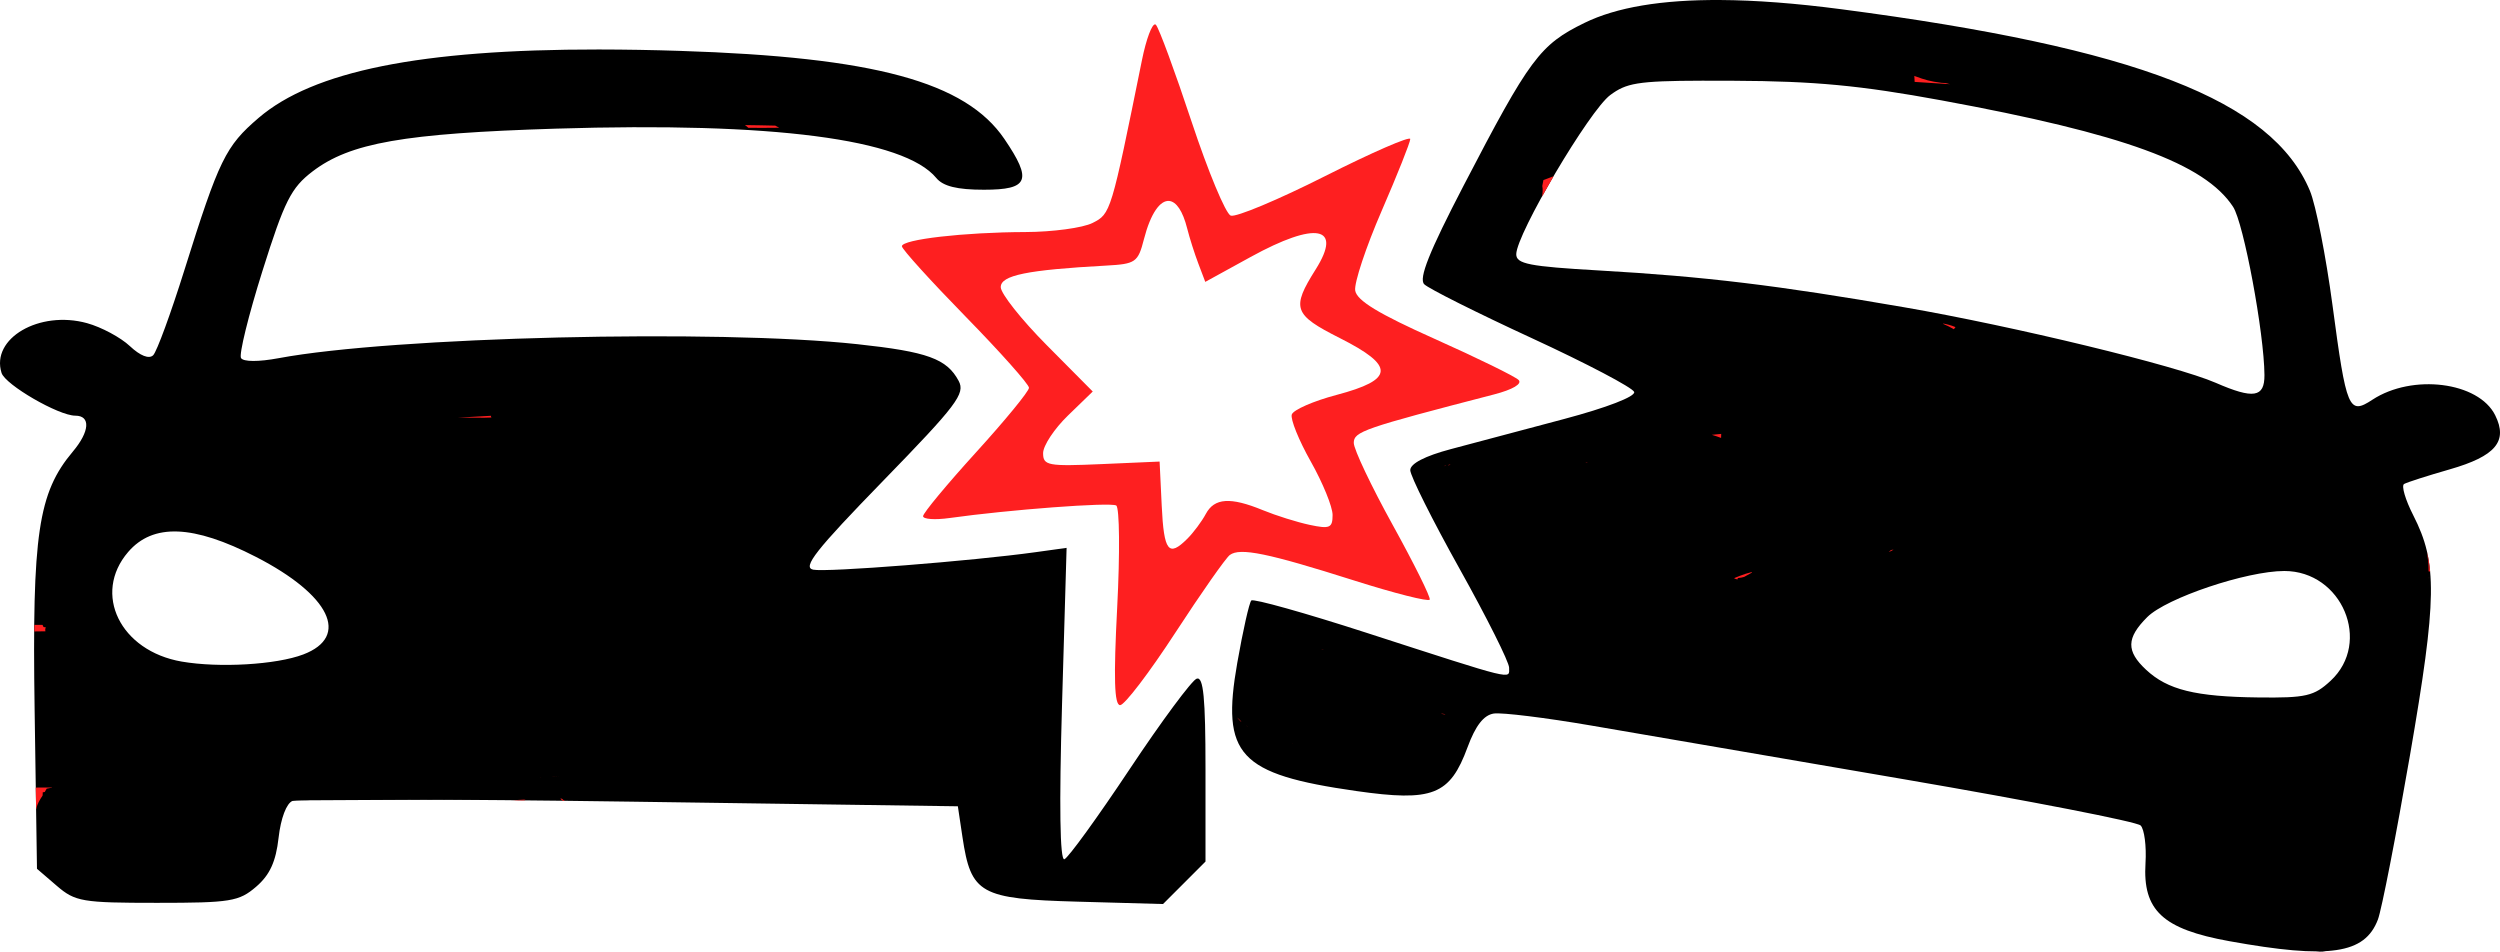
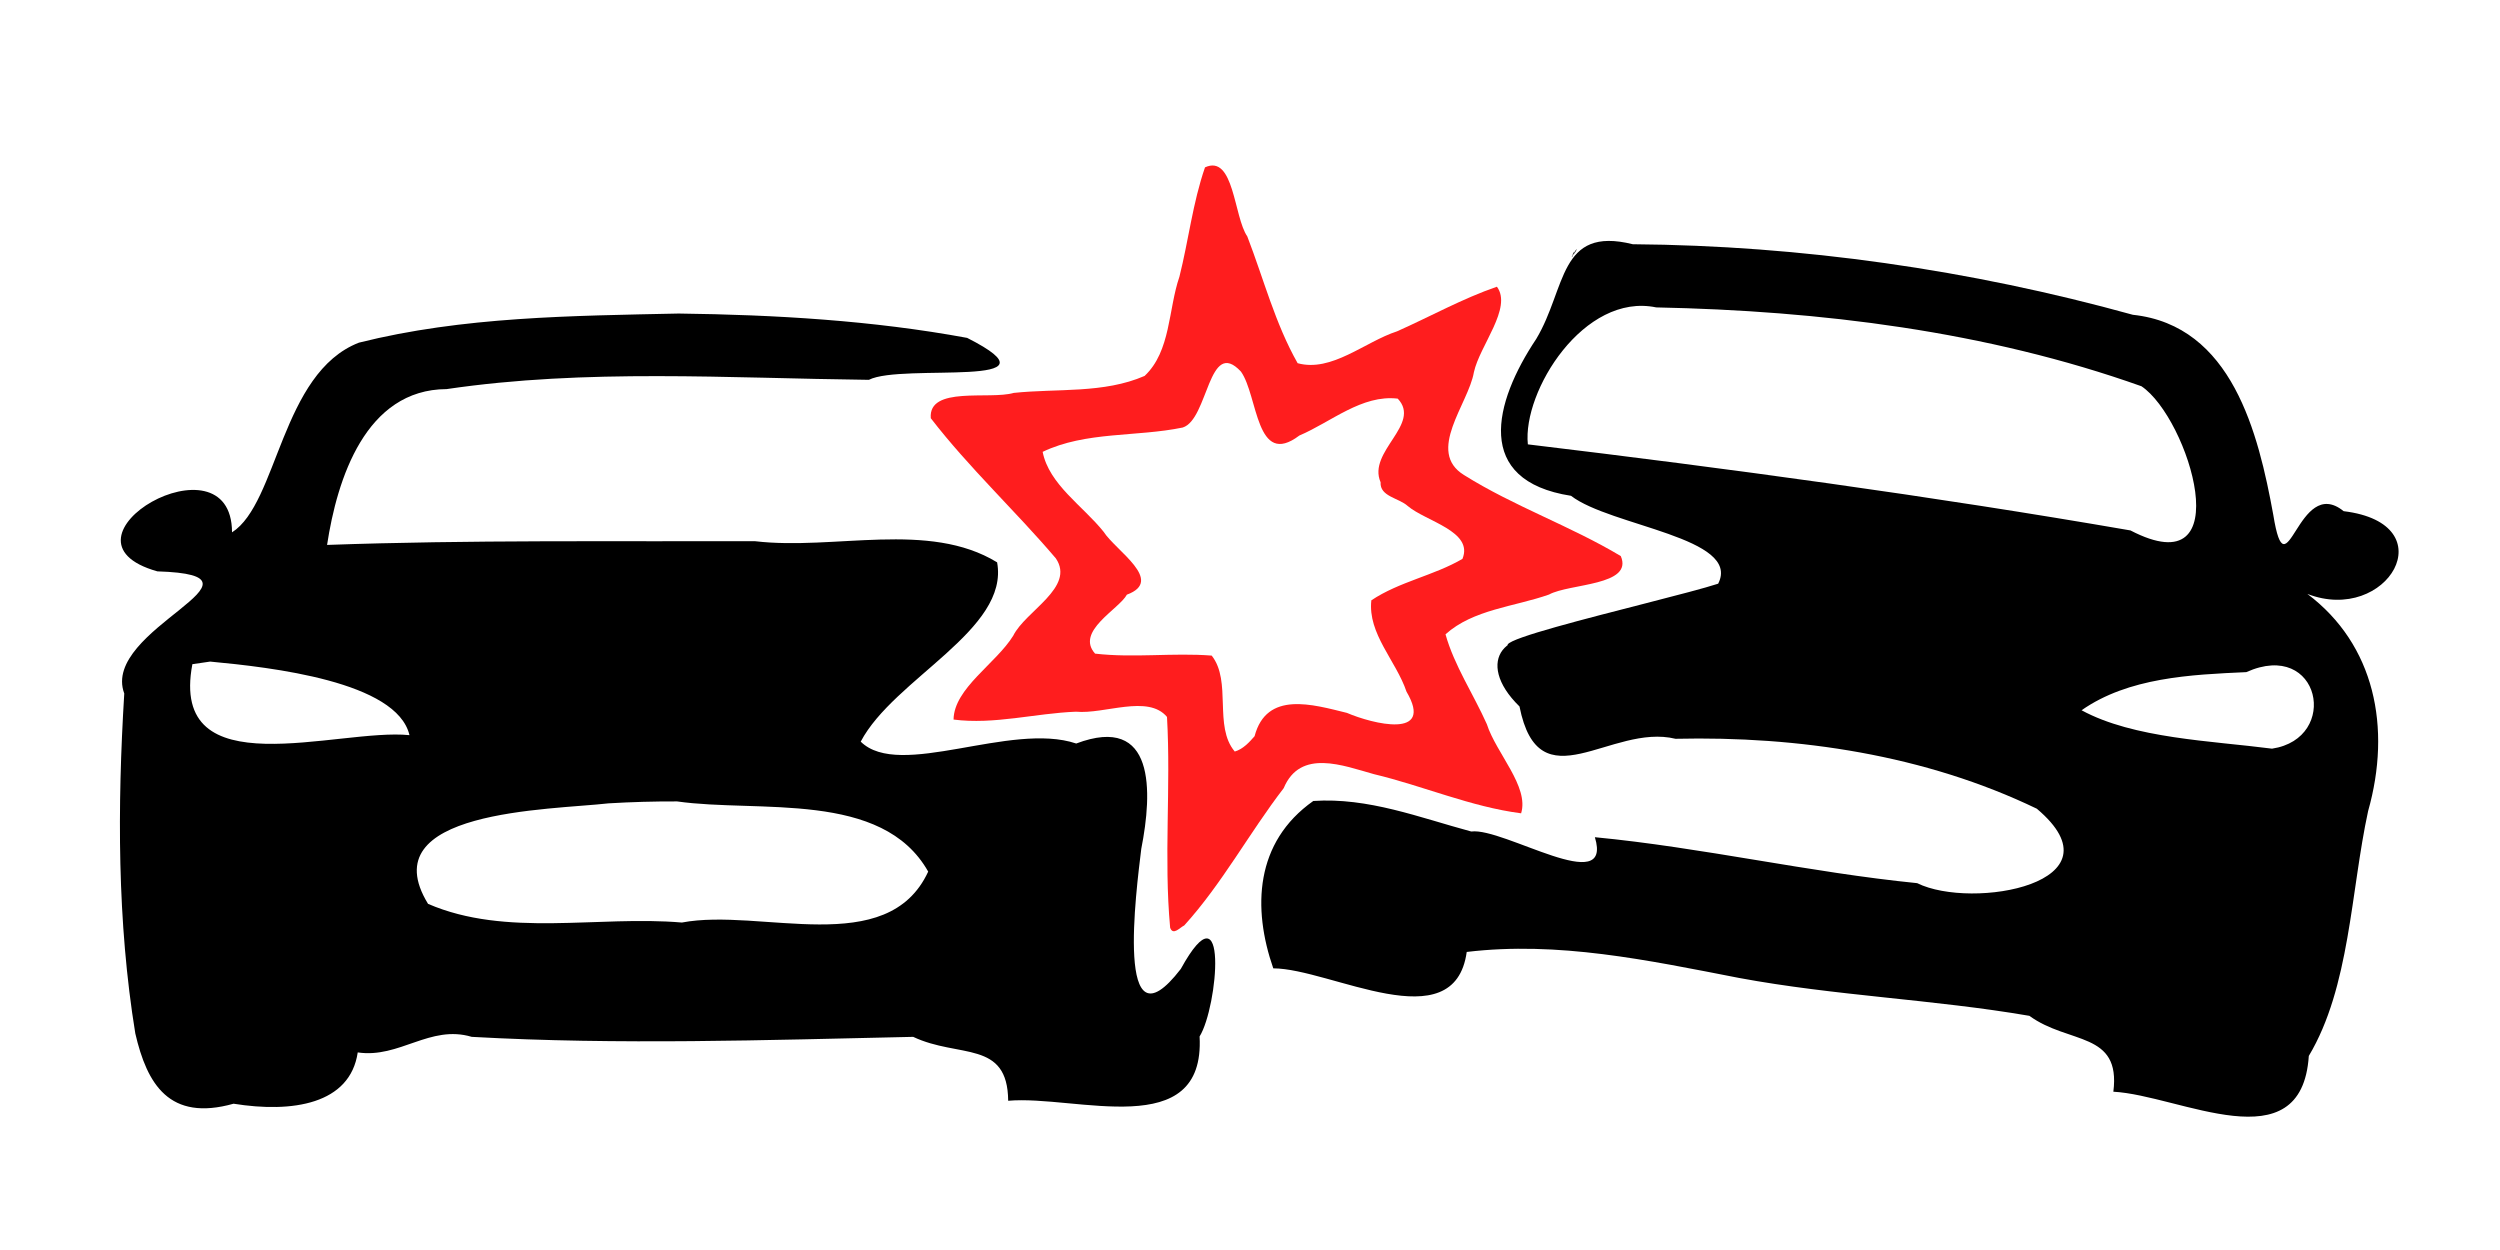
- <svg xmlns="http://www.w3.org/2000/svg" width="377.685" height="143.754">
-   <circle cx="209.358" cy="64.184" r="188.927" fill="none" />
-   <path d="M259.887.002c-8.881-.051-15.695 1.1-20.51 3.455-6.74 3.298-8.27 5.354-18.247 24.552-5.222 10.049-6.826 14.067-5.965 14.934.648.653 7.961 4.317 16.252 8.143 8.29 3.825 15.248 7.483 15.463 8.127.228.686-4.144 2.375-10.584 4.087l-17.11 4.55c-3.91 1.038-6.133 2.19-6.133 3.179 0 .853 3.36 7.57 7.467 14.924 4.107 7.354 7.467 14.066 7.467 14.914 0 1.797 1.233 2.1-21.59-5.283-9.234-2.987-17.043-5.178-17.355-4.866-.312.312-1.267 4.553-2.123 9.422-2.452 13.944.216 16.82 17.95 19.36 11.565 1.655 14.173.633 16.835-6.6 1.205-3.275 2.45-4.874 3.97-5.103 1.219-.184 7.877.638 14.797 1.828 6.92 1.19 28.179 4.84 47.24 8.113 19.063 3.272 35.12 6.408 35.682 6.97.563.563.894 3.12.737 5.68-.44 7.149 2.595 9.978 12.656 11.797 15.12 2.734 20.469 1.957 22.455-3.267.561-1.476 2.735-12.608 4.83-24.737 4.11-23.802 4.186-29.125.516-36.32-1.202-2.355-1.829-4.489-1.393-4.742.436-.254 3.541-1.249 6.9-2.213 6.933-1.99 8.82-4.238 6.862-8.176-2.51-5.047-12.496-6.307-18.551-2.34-3.574 2.342-3.92 1.517-6.031-14.32-.98-7.345-2.512-15.105-3.405-17.246-5.698-13.662-26.15-21.583-70.85-27.436C271.29.494 265.217.032 259.888.002zM90.448 7.476c-26.928-.02-43.133 3.277-51.373 10.33-4.998 4.278-5.977 6.283-11.211 22.98-2.047 6.532-4.17 12.326-4.719 12.876-.62.62-1.955.1-3.527-1.377-1.392-1.308-4.303-2.867-6.469-3.465C5.953 46.833-1.419 51.127.235 56.34c.57 1.794 8.615 6.457 11.143 6.457 2.344 0 2.18 2.39-.373 5.425C5.76 74.454 4.84 80.678 5.23 107.201l.356 24.05 2.992 2.573c2.784 2.393 3.84 2.572 15.14 2.572 11.112 0 12.39-.208 14.979-2.435 2.064-1.776 2.982-3.781 3.39-7.403.332-2.938 1.193-5.21 2.108-5.56.85-.327 23.814-.278 51.03.11l49.482.702.699 4.666c1.285 8.57 2.655 9.335 17.408 9.742l12.89.358 3.208-3.207 3.207-3.21v-14.036c0-10.72-.313-13.934-1.326-13.596-.73.243-5.295 6.404-10.143 13.69-4.848 7.285-9.281 13.403-9.853 13.595-.67.225-.795-8.112-.352-23.346l.69-23.697-4.71.654c-9.56 1.33-31.573 3.06-33.574 2.64-1.663-.35.387-2.955 10.537-13.391 11.181-11.496 12.47-13.202 11.442-15.125-1.794-3.352-4.7-4.407-15.307-5.551-21.222-2.29-70.213-1.104-87.424 2.115-3.036.568-5.329.56-5.687-.02-.33-.534 1.127-6.456 3.238-13.16 3.335-10.59 4.328-12.562 7.578-15.04 5.653-4.312 13.788-5.74 36.758-6.456 32.734-1.02 52.594 1.557 57.463 7.455 1.033 1.252 3.151 1.774 7.201 1.774 6.763 0 7.333-1.42 3.09-7.664-5.867-8.634-19.665-12.377-49.088-13.315a392.489 392.489 0 0 0-12.205-.209zm166.71 4.715c1.415-.003 3 .002 4.78.01 12.202.055 19.107.707 31.352 2.959 27.536 5.065 39.779 9.533 44.07 16.082 1.599 2.44 4.699 19.067 4.74 25.422.022 3.39-1.653 3.656-7.363 1.168-5.955-2.596-30.419-8.53-47.018-11.404-19.26-3.336-30.12-4.646-46.132-5.567-10.589-.608-12.532-.99-12.52-2.459.025-3.044 11.066-21.734 14.205-24.047 2.406-1.772 3.985-2.142 13.887-2.164zM26.869 80.298c3.173.122 7.062 1.399 11.799 3.833 11.208 5.759 14.253 12.035 7.15 14.74-4.073 1.55-12.696 2.057-18.363 1.078-9.292-1.606-13.519-10.252-8.094-16.559 1.875-2.18 4.334-3.213 7.508-3.092zm318.238 5.965c8.71 0 13.253 10.78 6.99 16.584-2.506 2.323-3.728 2.605-10.931 2.52-9.498-.113-13.687-1.146-16.946-4.182-3.03-2.823-2.988-4.797.168-7.953 2.891-2.891 15.014-6.969 20.72-6.969z" />
-   <path d="M338.92 141.642c-12.215-2.396-13.867-3.853-13.867-12.225 0-4.474-.396-5.8-1.867-6.257-3.066-.954-95.531-16.623-98.118-16.626-1.942-.003-2.612.9-3.61 4.866-1.737 6.897-4.447 8.41-13.513 7.547-11.283-1.076-17.342-2.978-19.732-6.197-1.985-2.673-2.032-3.376-.77-11.486.739-4.752 1.766-8.901 2.283-9.22.517-.32 9.391 2.13 19.72 5.445 10.55 3.385 19.185 5.623 19.703 5.105.517-.518-2.608-7.354-7.13-15.596-4.43-8.072-7.871-15.22-7.65-15.885.222-.665 7.81-3.168 16.863-5.563 11.814-3.125 16.551-4.83 16.784-6.041.24-1.245-3.903-3.604-15.768-8.981-8.851-4.012-16.339-7.691-16.64-8.178-.542-.878 11.596-24.894 15.963-31.582 7.443-11.4 29.416-12.781 71.183-4.474 27.751 5.519 39.452 11.137 44.784 21.501 1.192 2.319 2.893 10.114 4.144 18.996 1.167 8.284 2.406 15.524 2.754 16.087.361.584 1.939.095 3.669-1.137 4.132-2.943 8.674-3.687 13.26-2.173 8.51 2.809 7.24 8.744-2.308 10.787-3.376.722-6.525 1.649-7 2.059-.473.41.213 2.808 1.526 5.327 3.75 7.194 3.655 13.24-.59 37.568-2.122 12.162-4.144 22.86-4.495 23.773-.707 1.843-5.898 4.847-8.059 4.664-.762-.064-5.946-1.011-11.52-2.104zm11.754-36.723c5.343-2.763 6.82-8.378 3.763-14.292-2.404-4.648-7.016-6.07-14.604-4.504-20.304 4.194-25.346 14.568-9.32 19.178 5.7 1.639 16.655 1.431 20.161-.382zm-8.116-49.089c-.053-2.328-.706-8.46-1.452-13.626-1.573-10.886-3.746-14.266-11.792-18.343-14.051-7.12-63.785-15.204-79.262-12.883-2.954.443-6.323 1.87-8.26 3.5-3.207 2.699-13.806 22.172-13.806 25.366 0 1.302 1.546 1.62 7.887 1.62 23.973 0 79.645 9.64 98.247 17.012 7.33 2.905 8.554 2.521 8.438-2.646zM8.67 132.644l-2.685-2.685.334-26.381c.313-24.706.481-26.657 2.656-30.72 1.277-2.385 3.077-4.964 4-5.73 2.847-2.363 1.886-4.06-3.3-5.827-9.062-3.088-11.549-7.74-5.742-10.744 5.356-2.77 12.228-1.436 15.995 3.103 2.92 3.519 4.173 1.614 9.07-13.794 5.614-17.663 8.389-21.786 17.32-25.736 9.647-4.266 18.138-5.2 47.268-5.2 28.583 0 37.315.916 46.64 4.89 5.76 2.455 13.094 9.033 13.094 11.743 0 2.853-7.306 3.421-10.667.83-4.108-3.166-9.349-5.264-15.897-6.364-10.348-1.738-39.486-2.324-54.354-1.094-25.012 2.07-27.898 3.976-33.686 22.242-2.088 6.59-3.796 12.536-3.796 13.216 0 1.268 2.379 1.125 18.666-1.127 22.57-3.12 79.924-2.094 86.984 1.557 5.656 2.925 5.034 4.281-8.028 17.506-6.76 6.844-12.29 13.018-12.29 13.722 0 1.653 2.492 1.61 22.296-.376 9.036-.906 16.766-1.265 17.178-.796.412.468.365 10.9-.103 23.181-.469 12.282-.606 22.73-.304 23.218 1.012 1.638 2.703-.407 11.973-14.477l9.228-14.004.3 13.762c.281 12.938.158 13.913-2.053 16.267-2.212 2.354-3.11 2.504-14.967 2.504-14.369 0-16.216-.87-17.437-8.207-.372-2.233-.866-4.664-1.097-5.403-.332-1.061-11.25-1.286-51.917-1.067l-51.496.277-.599 5.214c-.938 8.166-2.903 9.186-17.701 9.186-11.61 0-12.326-.129-14.883-2.686zM46.706 99.57c2.96-1.53 3.697-3.13 3.18-6.906-.393-2.88-4.666-6.466-11.72-9.832-8.81-4.205-14.805-4.505-18.61-.93-6.428 6.037-3.744 15.471 5.23 18.39 4.357 1.416 18.698.944 21.92-.722z" />
-   <path d="M256.383 2.572c-10.804.043-12.743.43-16.13 2.254-2.347 1.263-5.284 3.424-6.528 4.8-2.536 2.808-17.95 31.714-17.273 32.391.239.24 7.372 3.597 15.851 7.461 8.48 3.864 16.136 7.75 17.016 8.637 1.423 1.433 1.407 1.756-.148 2.912-.962.715-9.003 3.177-17.868 5.473-8.864 2.295-16.117 4.634-16.117 5.197 0 .563 3.615 7.526 8.033 15.473 7.6 13.669 8.766 17.252 5.6 17.209-.752-.01-9.515-2.651-19.475-5.868-9.96-3.216-18.42-5.847-18.802-5.847-.382 0-1.292 3.835-2.022 8.523-1.7 10.927-.57 13.116 7.694 14.902 9.012 1.949 18.47 2.562 20.652 1.34 1.094-.612 2.723-3.435 3.621-6.273 1.174-3.71 2.246-5.246 3.814-5.47 2.716-.39 96.123 15.434 99.418 16.841 2.061.88 2.4 1.827 2.4 6.709 0 8.253 1.221 9.34 12.917 11.5 13.2 2.439 13.202 2.439 16.35-.34 2.442-2.156 3.098-4.6 6.458-24.043 4.573-26.456 4.665-30.472.866-38.23-3.05-6.228-2.604-7.805 2.218-7.844 3.84-.031 10.15-2.463 10.803-4.164.417-1.086-.364-2.591-2.137-4.115-3.948-3.396-10.052-3.239-14.341.37-3.262 2.745-6.45 2.84-6.483.194-.079-6.459-4.571-31.412-6.242-34.67-5.35-10.434-18.065-15.89-51.875-22.263-13.242-2.496-18.942-3.024-33.066-3.06-1.936-.004-3.66-.005-5.204 0zm-.207 7.045c19.871-.044 60.611 6.83 73.135 13.176 4.754 2.408 11.742 9.078 11.742 11.205 0 .546.747 6.35 1.66 12.9.914 6.55 1.409 12.567 1.1 13.371-.72 1.877-3.401 1.794-8.094-.248-16.931-7.368-74.539-17.447-99.91-17.48-5.998-.008-8.858-.426-9.181-1.344-.685-1.946 10.204-23.227 13.644-26.664 1.613-1.612 4.91-3.472 7.324-4.133 1.937-.53 4.9-.775 8.58-.783zm-162.056.41c-32.042-.032-37.915.633-48.217 5.47-8.35 3.921-10.375 7.092-16.06 25.13-2.81 8.913-5.725 16.295-6.561 16.617-.836.322-2.493-.625-3.732-2.131-4.121-5.008-9.466-6.392-14.981-3.879-5.382 2.452-2.802 6.424 6.219 9.576 2.274.795 4.356 2.024 4.627 2.73.27.707-.806 2.988-2.393 5.069-5.266 6.904-5.738 9.876-5.789 36.385-.052 27.418.091 28.034 6.793 29.142 6.098 1.009 22.722-.2 24.283-1.765.746-.748 1.608-3.868 1.916-6.934l.56-5.574 50.669-.295c27.866-.163 51.746-.033 53.066.287 1.928.468 2.399 1.326 2.399 4.365 0 3.889 1.555 7.843 3.627 9.227.645.43 6.738.792 13.54.8 16.27.022 16.079.218 15.67-16.025l-.302-12.058-8.951 13.517c-8.234 12.435-10.778 15.046-12.284 12.61-.307-.498-.148-11.177.354-23.733.502-12.555.76-22.994.572-23.197-.187-.203-9.027.482-19.644 1.52-14.06 1.374-19.625 1.566-20.48.71-.857-.856 1.1-3.586 7.202-10.05 19.617-20.784 17.693-18.216 15.383-20.53-2.717-2.721-8.92-3.495-35.22-4.402-22.649-.78-49.537.547-63.008 3.113-7.534 1.435-9.526 1.26-9.526-.838 0-.734 1.724-6.814 3.83-13.511 4.49-14.275 7.55-18.28 15.875-20.774 13.192-3.952 58.81-4.545 75.762-.984 4.617.97 9.196 2.783 11.996 4.75 3.512 2.468 5.247 3.036 7.733 2.539 1.762-.353 3.205-1.024 3.205-1.492 0-1.859-5.83-7.626-9.711-9.606-9.598-4.896-16.737-5.748-48.422-5.779zm-67.502 68.3c3.091.04 6.817 1.18 11.525 3.429 12.964 6.188 16.822 13.806 9.31 18.386-2.72 1.66-5.3 2.101-12 2.057-10.813-.071-15.244-1.593-18.45-6.336-3.26-4.823-2.592-9.848 1.906-14.346 2.163-2.162 4.618-3.228 7.709-3.19zm318.594 6.085c11.814.203 16.702 15.762 5.43 21.592-6.7 3.464-24.09.883-28.485-4.227-3.103-3.607-3.063-5.007.26-8.955 2.776-3.3 11.677-6.906 20.341-8.24.847-.13 1.666-.184 2.454-.17z" />
-   <path d="M174.538 3.69c-.49-.139-1.365 2.172-2.018 5.394-4.679 23.104-4.71 23.205-7.467 24.6-1.466.74-6.028 1.358-10.134 1.372-9.263.031-18.666 1.114-18.666 2.149 0 .428 4.32 5.197 9.6 10.6 5.28 5.401 9.6 10.254 9.6 10.78 0 .527-3.6 4.916-8 9.754-4.4 4.84-8 9.178-8 9.641 0 .463 1.8.589 4 .28 8.962-1.262 24.326-2.415 25.18-1.891.503.308.568 7.22.147 15.361-.558 10.78-.439 14.8.443 14.8.666 0 4.416-4.92 8.332-10.933 3.917-6.013 7.625-11.303 8.243-11.756 1.554-1.139 5.71-.288 18.722 3.84 6.16 1.954 11.325 3.262 11.477 2.905.152-.357-2.368-5.436-5.6-11.286-3.232-5.85-5.877-11.424-5.877-12.386 0-1.71 1.414-2.198 21.201-7.328 2.814-.73 4.284-1.598 3.698-2.184-.536-.535-6.238-3.327-12.67-6.203-8.504-3.803-11.783-5.798-12.014-7.31-.175-1.145 1.625-6.562 4-12.038s4.318-10.356 4.318-10.847c0-.491-5.791 2.03-12.869 5.603-7.077 3.574-13.492 6.26-14.256 5.967-.763-.293-3.428-6.694-5.921-14.223-2.494-7.529-4.913-14.099-5.377-14.601a.2.2 0 0 0-.092-.06zm114.666 7.773c.019.303.028.606.05.91 1.436.09 3.49.229 5.358.347l-.125-.027c-.183-.044-.363-.1-.545-.148a5.414 5.414 0 0 1-.652-.034c-1.66-.211-2.47-.44-3.987-1.005-.048-.018-.055-.026-.1-.043zm-176.662 7.433c.181.122.354.256.51.412 1.558.01 3.115.015 4.673-.01a7.86 7.86 0 0 1-.603-.318c-1.527-.027-3.054-.076-4.58-.084zm122.162 7.734c-.11.039-.218.082-.328.12-.42.15-.808.286-1.207.45-.06.298-.118.595-.17.893.102.527.054 1.065-.028 1.604a141.238 141.238 0 0 1 1.733-3.067zm-58.069 3.729c1.053.1 2.044 1.468 2.721 4.168.356 1.417 1.116 3.809 1.69 5.316l1.04 2.743 6.846-3.762c9.9-5.44 13.956-4.666 9.832 1.877-3.699 5.87-3.36 6.837 3.633 10.367 8.388 4.234 8.27 6.277-.494 8.6-3.477.92-6.512 2.248-6.746 2.949-.234.701 1.058 3.901 2.87 7.111 1.81 3.21 3.292 6.842 3.292 8.07 0 1.962-.424 2.144-3.467 1.495-1.906-.407-5.084-1.404-7.062-2.217-4.907-2.017-7.326-1.858-8.625.57-.604 1.128-1.856 2.809-2.782 3.734-2.844 2.845-3.549 1.938-3.878-4.984l-.319-6.666-8.8.385c-8.092.353-8.8.219-8.8-1.658 0-1.123 1.687-3.678 3.749-5.676l3.75-3.633-6.95-7.002c-3.821-3.851-6.949-7.796-6.949-8.766 0-1.79 3.964-2.601 15.938-3.257 4.445-.244 4.798-.49 5.697-3.993 1.01-3.932 2.461-5.9 3.814-5.771zm116.903 18.514c.019.025.04.05.058.076.55.226 1.077.489 1.579.79.08-.108.165-.215.25-.321a8.468 8.468 0 0 0-1.887-.545zM74.168 62.814c-1.58.092-4.159.245-4.927.28l4.021.011.276-.01c.234-.008.469-.012.703-.02-.015-.03-.024-.064-.041-.095a.275.275 0 0 1-.031-.166zm185.864 2.736c-.473.056-.945.098-1.418.141.47.138.935.291 1.396.469.005-.203.004-.405.022-.61zm-20.115 4.235c-.119.049-.242.084-.362.129l.05.025.312-.154zm-20.774.39c-.075.011-.178.03-.279.047-.035.03-.068.06-.104.088.084-.018.165-.04.247-.062.033-.02.105-.054.136-.073zm-.65.123c-.226.05-.386.092-.166.077-.426.228-.157.084.166-.077zm67.582 12.74c-.15.034-.327.009-.447.102-.115.09-.193.173-.29.258.158-.047.27-.114.737-.36zm80.586.378c.062.537.119.987.21 1.757.009.384.014.767.026 1.15l.23.015a22.297 22.297 0 0 0-.458-2.922h-.008zm-101.983 2.998c-.318.084-.635.17-.95.267-.601.184-1.181.43-1.762.67.173.093.35.172.55.168.054 0-.048-.137 0-.16.166-.078.363-.056.541-.096.144-.031.287-.07.43-.105.37-.204.742-.402 1.111-.61.031-.038.068-.075.084-.113.003-.007-.005-.014-.004-.021zm102.239.875l.002.047c.03-.008.06-.017.091-.024a.446.446 0 0 1-.093-.023zM5.197 94.4l-.009.996c.557-.009 1.115-.011 1.672-.023a.826.826 0 0 1 .006-.453c.017-.052.042-.098.06-.149-.115-.013-.231-.029-.347-.04-.046-.112-.105-.221-.16-.33-.421-.002-.772 0-1.221 0zm188.573 1.258l-.03.027-.015.018-.004.015c.016-.018.033-.042.05-.06zm5.887 2.392c.019.016.035.03.053.043.147.045.368.12.279.082-.109-.045-.221-.084-.332-.125zm18.064 9.75c.016.05.304.102.649.149-.048-.027-.104-.053-.15-.08-.167-.02-.333-.045-.499-.069zm-30.838.592c.163.208.76.839.63.635-.146-.228-.386-.432-.63-.635zm1.38 1.219l.173.129h.022l-.037-.033-.159-.096zm6.97 2.756c.021.014.115.044.088.014l-.002-.002c-.06-.015-.097-.02-.086-.012zM84.55 117.34c-.264.011-.723.026-1.06.038-.016.005-.04.007-.056.011.372-.015.744-.033 1.116-.049zm-2.801.096l-.116.004h.108l.008-.004zM7.866 118.97c-.82.001-1.64.01-2.461.012l.047 3.219h.045c.102-.728.52-1.374.941-2.018.01-.161.028-.327.018-.48.102-.016.204-.035.306-.053.102-.167.21-.334.293-.506.268-.047.536-.098.803-.148l.008-.026zm76.767 1.686c.133.111.256.22.393.332.105 0 .213.003.318.004a1.61 1.61 0 0 1-.466-.334l-.245-.002zm-5.228.137c-.012 0-.025 0-.037.002l-.006.076c.016-.026.028-.052.043-.078zm-.043.078l-.031.052h.027l.004-.052zm-.088-.073c-.627.034-1.254.066-1.88.102.587.006 1.27.016 1.864.021.005-.05.011-.075.016-.123z" fill="#fe1f20" />
+ <svg xmlns="http://www.w3.org/2000/svg" version="1.1" id="svg2" width="1092.267" height="546.133" viewBox="0 0 1092.267 546.133">
+   <defs id="defs6" />
+   <g id="g9872" transform="translate(-14.04473,-8.059964)">
+     <path style="fill:#000000;stroke-width:1.067" d="m 727.39,114.765 c -32.405,-8.067 -28.913,19.301 -42.135,41.355 -18.601,27.86 -27.418,61.953 15.176,68.559 17.285,13.34 74.592,18.226 64.295,38.398 -23.681,7.73 -142.911,33.865 -67.128,26.496 -25.629,-9.589 -40,7.322 -19.677,27.147 8.57,43.012 39.876,7.215 68.171,14.122 53.811,-1.232 109.103,7.067 157.856,30.549 38.517,32.508 -28.244,44.408 -52.284,32.525 -47.119,-4.71 -94.198,-15.619 -140.807,-20.075 8.108,26.643 -39.878,-4.338 -54.012,-2.49 -22.642,-6.096 -44.987,-14.955 -69.008,-13.34 -25.553,18.016 -26.631,46.844 -17.492,73.127 24.933,0.062 79.114,31.853 84.522,-7.166 39.9,-4.768 78.99,3.582 118.997,11.36 41.956,7.796 84.919,9.35 126.836,16.55 17.176,12.558 40.028,6.666 36.682,33.154 29.014,1.562 82.26,31.766 85.396,-15.626 17.966,-30.037 18.306,-71.94 25.905,-106.957 10.321,-36.519 2.902,-72.76 -26.534,-94.907 34.895,13.534 60.944,-30.662 15.852,-36.15 -20.152,-16.34 -24.871,37.882 -30.743,1.611 -6.525,-35.726 -17.989,-82.757 -61.351,-87.413 -71.049,-19.676 -144.784,-30.247 -218.517,-30.828 z m -25.639,4.225 c 1.846,-2.463 1.087,-2.901 0,0 z m 0.057,-0.178 c 1.006,-2.579 -1.614,2.615 0,0 z m -0.236,-0.064 c 1.333,-3.19 -1.936,3.309 0,0 z m 1.32,-1.779 c 0.132,-0.103 -0.022,-0.052 0,0 z m -1.633,2.627 c -0.506,-0.064 -0.742,1.836 0,0 z m 36.396,22.77 c 71.617,1.454 144.338,10.375 212.006,34.45 20.745,13.915 43.481,88.101 -4.808,62.99 -87.372,-15.102 -175.269,-27.022 -263.279,-37.603 -2.392,-23.209 24.518,-66.421 56.081,-59.836 z m -427.033,2.678 c -46.667,1.012 -94.361,1.325 -139.763,12.724 -34.043,13.23 -35.4,70.143 -55.438,82.874 -0.141,-44.365 -82.355,3.074 -32.621,17.048 55.742,1.746 -25.011,25.17 -14.466,53.364 -3.004,49.407 -3.125,99.661 4.824,148.52 5.117,22.14 14.824,38.609 42.933,30.706 25.728,4.13 50.916,0.215 54.249,-22.411 18.248,2.709 31.546,-12.266 49.809,-6.799 64.241,3.587 128.677,1.399 192.871,-0.003 19.917,9.458 41.28,1.219 41.506,27.927 29.483,-2.607 86.133,18.477 83.628,-28.097 8.04,-12.915 12.801,-67.704 -8.209,-29.505 -29.007,37.664 -19.428,-34.508 -17.272,-52.463 4.923,-24.933 6.247,-59.1 -28.418,-46.022 -28.716,-9.66 -77.173,15.937 -94.159,-0.816 14.473,-27.549 65.032,-48.819 59.594,-78.341 -29.95,-18.31 -71.03,-5.147 -105.692,-9.224 -62.35,0.153 -124.73,-0.611 -187.053,1.614 4.402,-28.908 16.832,-67.919 52.225,-68.079 61.147,-9.002 123.078,-4.76 184.492,-4.048 14.467,-7.45 87.528,4.292 42.933,-18.33 -41.424,-7.639 -83.891,-10.095 -125.972,-10.637 z M 105.861,297.111 c 26.85,2.512 81.609,8.714 87.086,32.143 -31.176,-3.199 -105.204,23.591 -94.854,-31.007 z m 889.607,4.609 c 32.288,-14.521 41.106,28.932 11.242,33.437 -26.284,-3.424 -60.5,-4.408 -83.214,-16.78 20.47,-14.337 47.736,-15.566 71.971,-16.657 z m -685.586,56.486 c 35.63,5.077 89.576,-4.972 109.696,30.666 -17.79,38.458 -73.23,15.694 -107.604,22.25 -36.631,-3.136 -76.699,6.619 -110.916,-8.162 -25.173,-41.079 53.202,-40.989 78.88,-43.914 9.97,-0.593 19.958,-0.881 29.945,-0.84 z" id="path9886" />
+   </g>
+   <path style="fill:#010101;stroke-width:1.067" d="m 15331.959,494.286 c -17.498,-3.548 -46.518,0.849 -37.086,-26.885 -31.864,-11.021 -63.139,-20.149 -97.891,-20.643 -50.787,-4.239 -100.61,-17.371 -150.99,-22.691 -18.95,7.461 -41.66,-6.625 -43.417,21.586 -23.15,-9.097 -81.959,7.132 -73.358,-32.277 -9.92,-15.221 3.996,-40.518 21.436,-46.46 27.139,-0.454 51.938,11.243 78.13,17.067 15.329,1.131 44.618,19.338 47.976,-1.714 59.07,9.896 118.45,21.411 178.346,23.764 52.606,-15.001 -5.689,-61.182 -37.304,-58.712 -49.23,-13.004 -101.84,-19.633 -152.18,-10.308 -19.283,18.775 -38.963,-32.858 -32.927,-40.013 34.139,10.211 35.057,-21.188 69.677,-19.684 34.176,1.199 35.919,-27.396 2.401,-30.933 -23.312,-14.327 -67.003,-17.724 -75.376,-42.789 16.903,-24.603 16.277,-76.99 49.52,-80.141 82.726,0.427 165.915,12.027 244.713,37.434 34.792,17.995 30.158,64.149 45.164,94.399 12.423,-7.852 21.113,-26.53 41.984,-9.918 38.35,35.107 -58.772,11.789 -25.461,40.177 21.014,12.702 26.267,33.398 21.157,55.609 -3.497,43.945 -11.868,87.556 -23.966,129.906 -11.948,13.309 -10.752,39.701 -37.944,25.049 l -6.13,-0.881 -6.474,-0.939 z M 15363.547,344.5 c 34.111,-3.521 27.672,-54.108 -8.675,-40.219 -22.068,2.801 -69.857,-0.2 -74.913,24.507 26.591,8.959 56.517,11.918 83.588,15.712 z m -30.459,-92.171 c 5.418,-32.133 -9.185,-77.684 -47.62,-81.032 -67.455,-17.707 -137.45,-28.289 -207.27,-25.463 -21.157,5.594 -65.257,62.198 -29.322,66.447 93.999,11.298 187.903,24.162 281.015,41.367 z m -890.63,238.053 c -8.866,-31.81 -15.258,-63.736 -14.668,-98.753 2.494,-32.756 -8.545,-74.753 13.85,-100.755 18.538,-8.737 39.385,-32.631 3.428,-29.755 -49.705,-9.383 28.342,-55.296 27.78,-11.284 23.388,-6.751 20.856,-59.798 47.35,-76.491 32.863,-21.023 76.353,-14.005 114.014,-18.963 55.314,-1.113 111.829,-0.605 165.825,12.032 16.08,13.943 -38.504,1.535 -49.538,10.462 -68.211,-0.26 -138.091,-7.798 -204.855,9.063 -18.627,10.602 -56.073,77.895 -10.547,68.379 87.991,-1.883 176.046,-2.107 264.034,0.066 25.709,25.025 -33.763,47.756 -44.078,71.051 -33.418,38.383 44.714,13.622 64.551,14.899 24.561,3.417 62.668,-11.058 49.365,29.482 -3.782,25.756 -3.97,51.747 -3.677,77.75 15.81,21.253 41.416,-43.128 32.591,4.755 -7.645,21.382 -7.615,51.224 -41.74,40.569 -18.531,-2.192 -52.59,9.615 -46.73,-21.144 -25.175,-0.4 -45.389,-14.232 -71.22,-7.363 -59.677,2.483 -119.465,1.813 -179.088,-1.653 -17.562,11.825 -44.111,1.8 -43.029,29.36 -23.996,1.242 -48.047,0.49 -72.068,0.695 l -1.15,-1.782 z m 294.899,-71.171 c 35.919,11.111 63.112,-41.102 17.036,-47.995 -60.708,-14.504 -125.663,-14.377 -185.935,2.086 -45.395,17.186 1.412,57.974 32.403,46.191 45.49,0.665 91.015,0.953 136.496,-0.282 z m -247.97,-78.537 c 15.132,-5.678 80.698,10.07 61.65,-16.372 -27.878,-16.611 -64.087,-26.775 -95.562,-23.399 -15.679,21.686 10.28,48.12 33.912,39.772 z m 491.639,-13.441 c -19.014,-15.083 -64.25,3.942 -46.641,-31.932 7.869,-19.944 1.244,-51.08 24.947,-60.691 18.214,-19.788 35.98,-0.848 53.2,9.557 11.026,30.013 -62.084,-22.083 -49.369,24.859 0.481,11.3 51.963,58.751 17.863,58.206 z m -126.934,-30.447 c -15.616,-17.042 15.946,-33.889 27.031,-11.615 34.08,19.203 -18.216,8.76 -27.031,11.615 z m 12.405,-42.04 c -26.763,-25.211 33.551,-33.852 35.547,-5.979 -2.407,12.059 -29.563,20.194 -35.547,5.979 z m -34.11,-37.086 c -15.458,-29.143 15.588,11.381 0,0 z m 136.512,-9.853 c -47.193,-2.696 42.045,-43.842 14.633,-7.059 -2.615,7.398 -7.051,11.138 -14.633,7.059 z" id="path9874" />
+   <g id="g11136" transform="translate(6.740191,14.87337)" style="display:inline">
+     <path style="opacity:0.99;fill:#FF1B1C;fill-opacity:1" d="m 504.502,390.445 c -2.809,-30.525 0.384,-61.438 -1.374,-92.087 -8.315,-9.941 -27.307,-1.088 -39.794,-2.285 -17.823,0.693 -35.698,5.73 -53.462,3.433 0.202,-13.669 18.564,-24.466 26.076,-36.639 5.338,-10.821 27.195,-21.102 18.624,-33.776 -17.717,-20.847 -37.924,-39.566 -54.646,-61.248 -1.16,-14.227 25.685,-7.946 36.235,-11.051 19.032,-2.009 39.309,0.357 57.187,-7.423 11.497,-10.844 10.295,-29.078 15.202,-43.323 3.997,-15.859 5.82,-32.32 11.182,-47.798 12.745,-5.873 12.569,21.656 18.468,30.149 7.144,18.503 12.181,38.114 22.006,55.416 14.865,4.074 29.38,-9.365 43.437,-13.927 14.54,-6.464 28.588,-14.319 43.634,-19.49 6.864,9.262 -7.567,25.749 -10.067,37.381 -2.369,13.82 -21.023,34.615 -4.307,44.899 21.835,13.686 46.43,22.202 68.492,35.406 5.608,13.036 -22.412,11.903 -31.374,16.811 -15.05,5.313 -33.129,6.474 -45.207,17.372 3.815,13.655 12.212,26.158 18.056,39.251 4.059,12.669 18.576,27.302 14.976,38.952 -21.959,-2.831 -42.746,-11.959 -64.292,-17.105 -13.459,-3.73 -32.175,-11.26 -39.439,6.115 -15.066,19.564 -26.856,41.682 -43.467,59.992 -1.852,0.855 -4.873,4.59 -6.145,0.974 z m 36.899,-83.676 c 5.241,-19.941 25.38,-13.851 40.34,-10.177 11.233,4.806 38.321,11.632 26.032,-9.269 -4.572,-13.536 -16.984,-25.297 -15.365,-39.908 12.173,-8.159 27.386,-10.828 39.808,-18.116 4.96,-12.079 -15.955,-16.348 -23.902,-23.09 -3.845,-3.533 -12.27,-4.126 -11.864,-10.388 -5.886,-13.432 18.043,-25.331 7.496,-36.525 -15.646,-1.875 -29.198,10.272 -42.995,16.118 -19.057,14.427 -17.99,-17.38 -25.499,-27.921 -14.256,-15.332 -14.22,20.923 -25.46,24.424 -20.24,4.188 -42.31,1.611 -61.189,10.623 2.782,14.248 17.587,23.618 26.607,34.891 5.37,8.39 26.82,21.394 10.195,27.504 -3.424,6.367 -22.624,16.044 -13.896,25.767 16.927,1.963 34.122,-0.465 50.958,0.862 8.896,11.328 0.717,30.897 10.077,41.921 3.612,-1.08 6.264,-3.975 8.659,-6.715 z" id="path11150" />
+   </g>
</svg>
